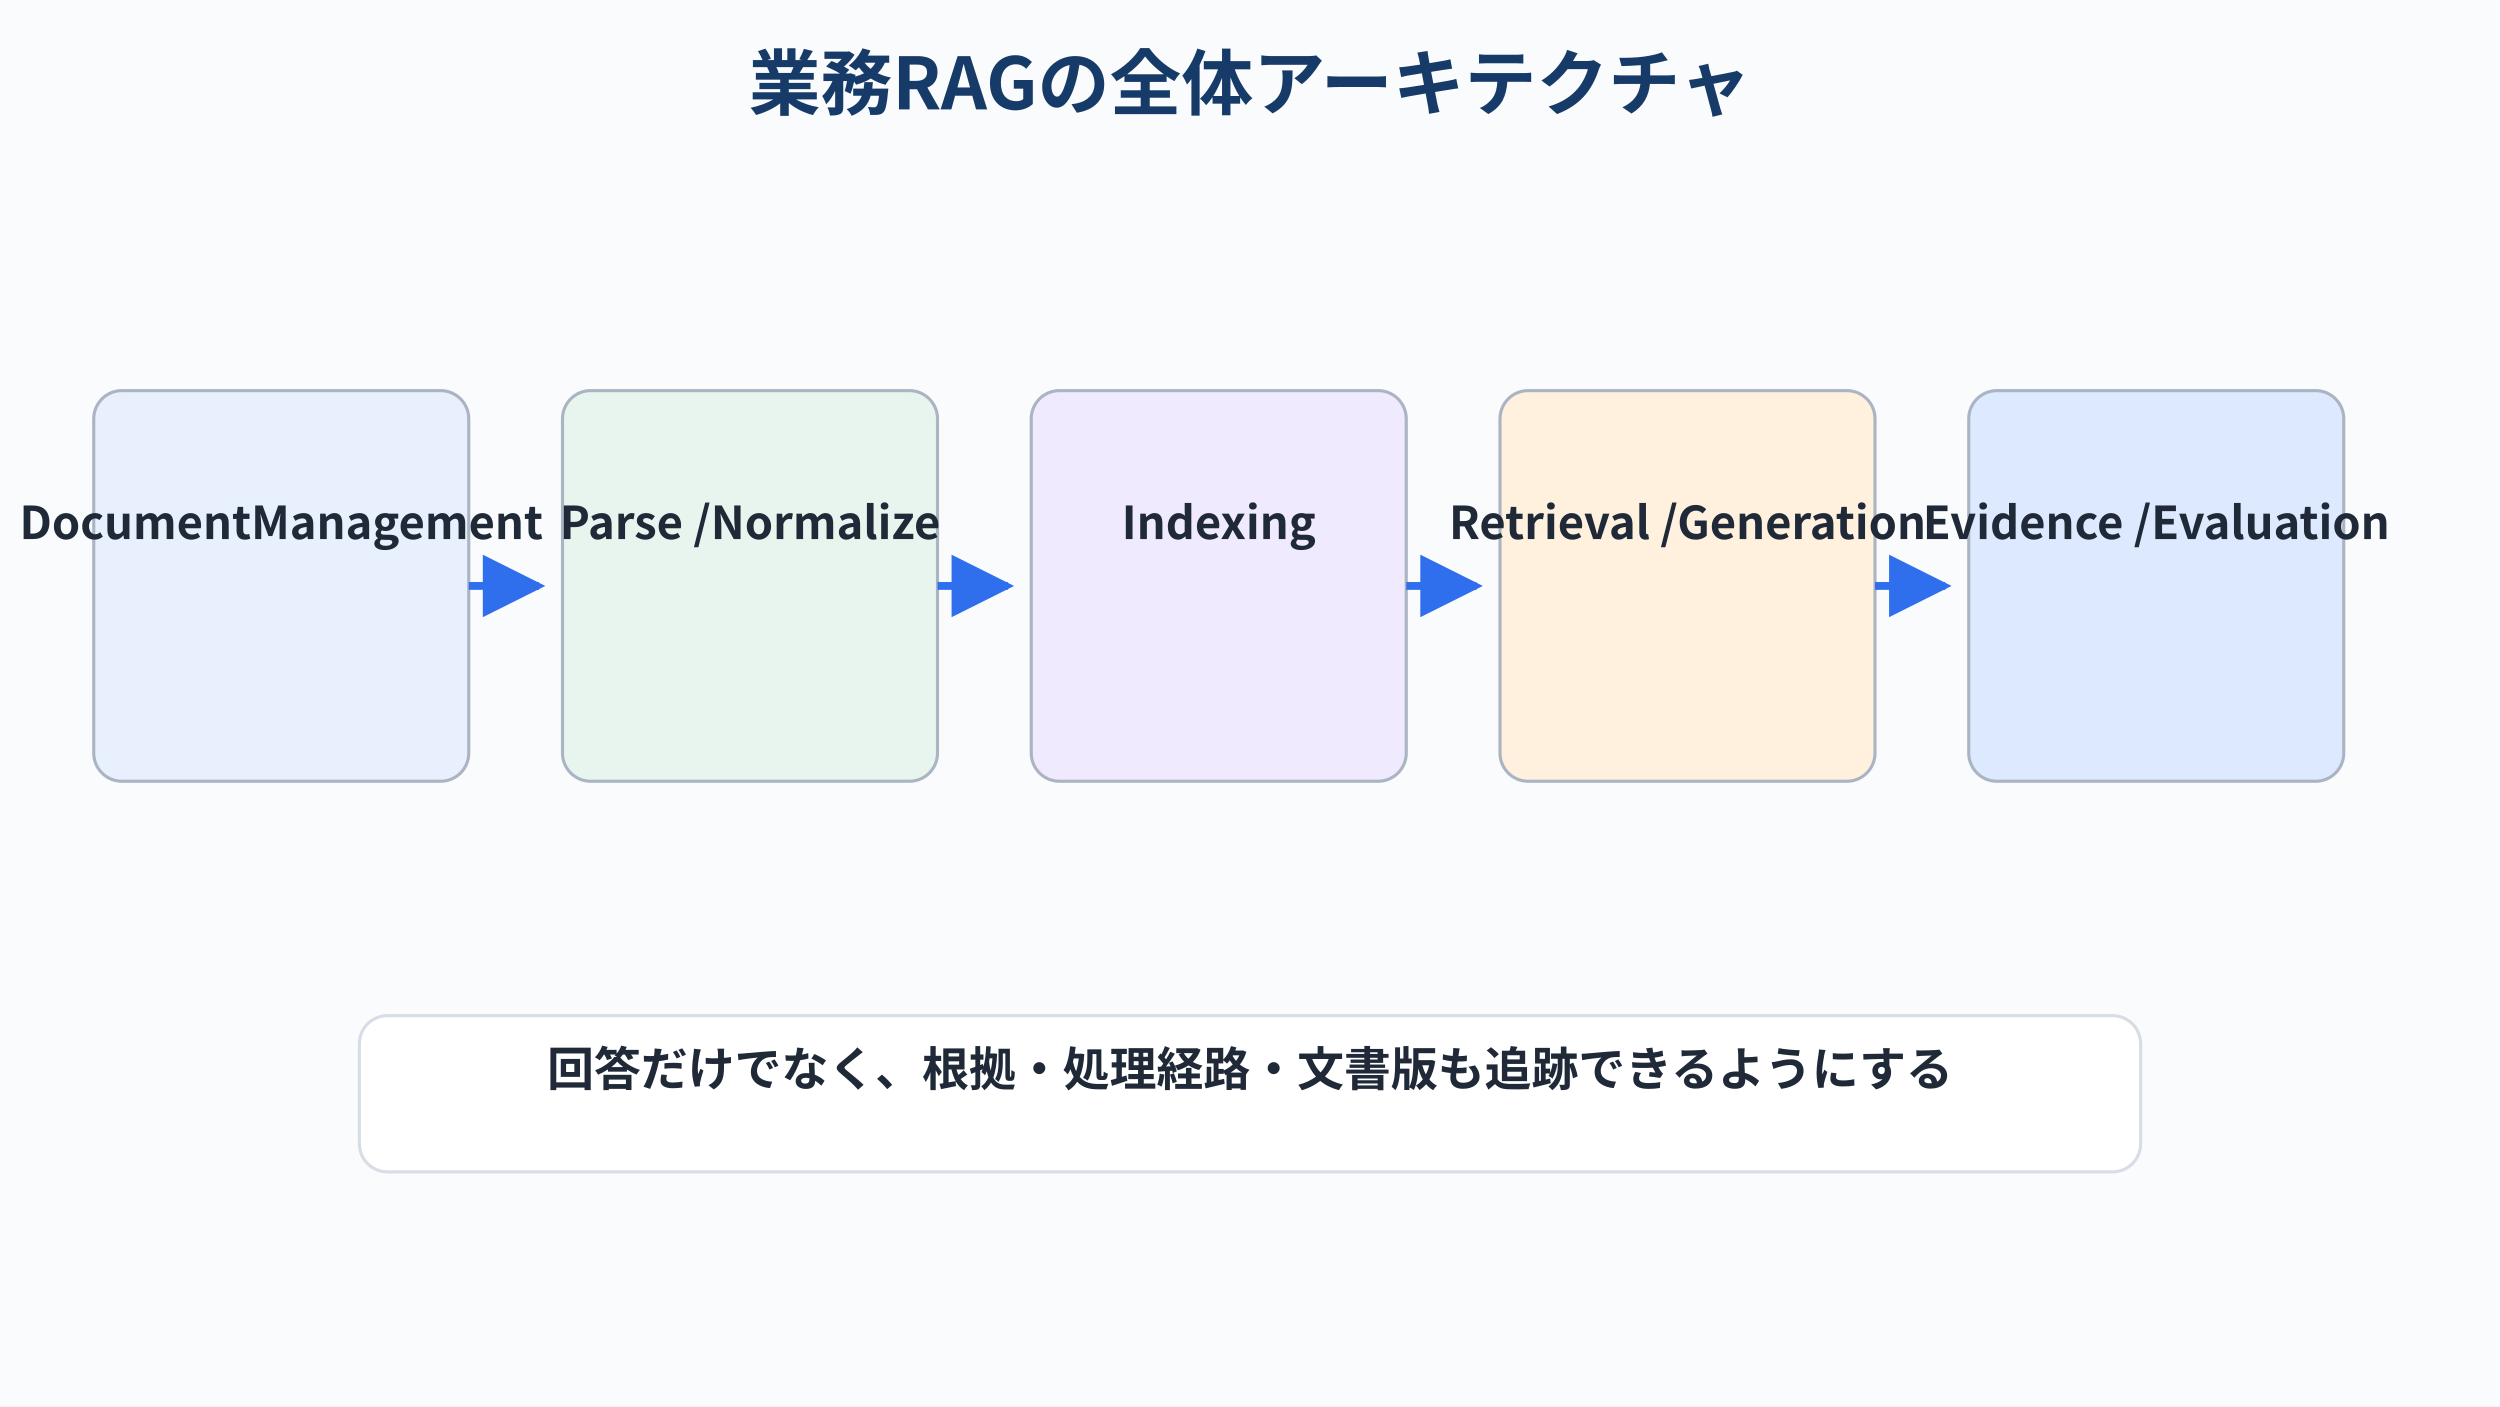
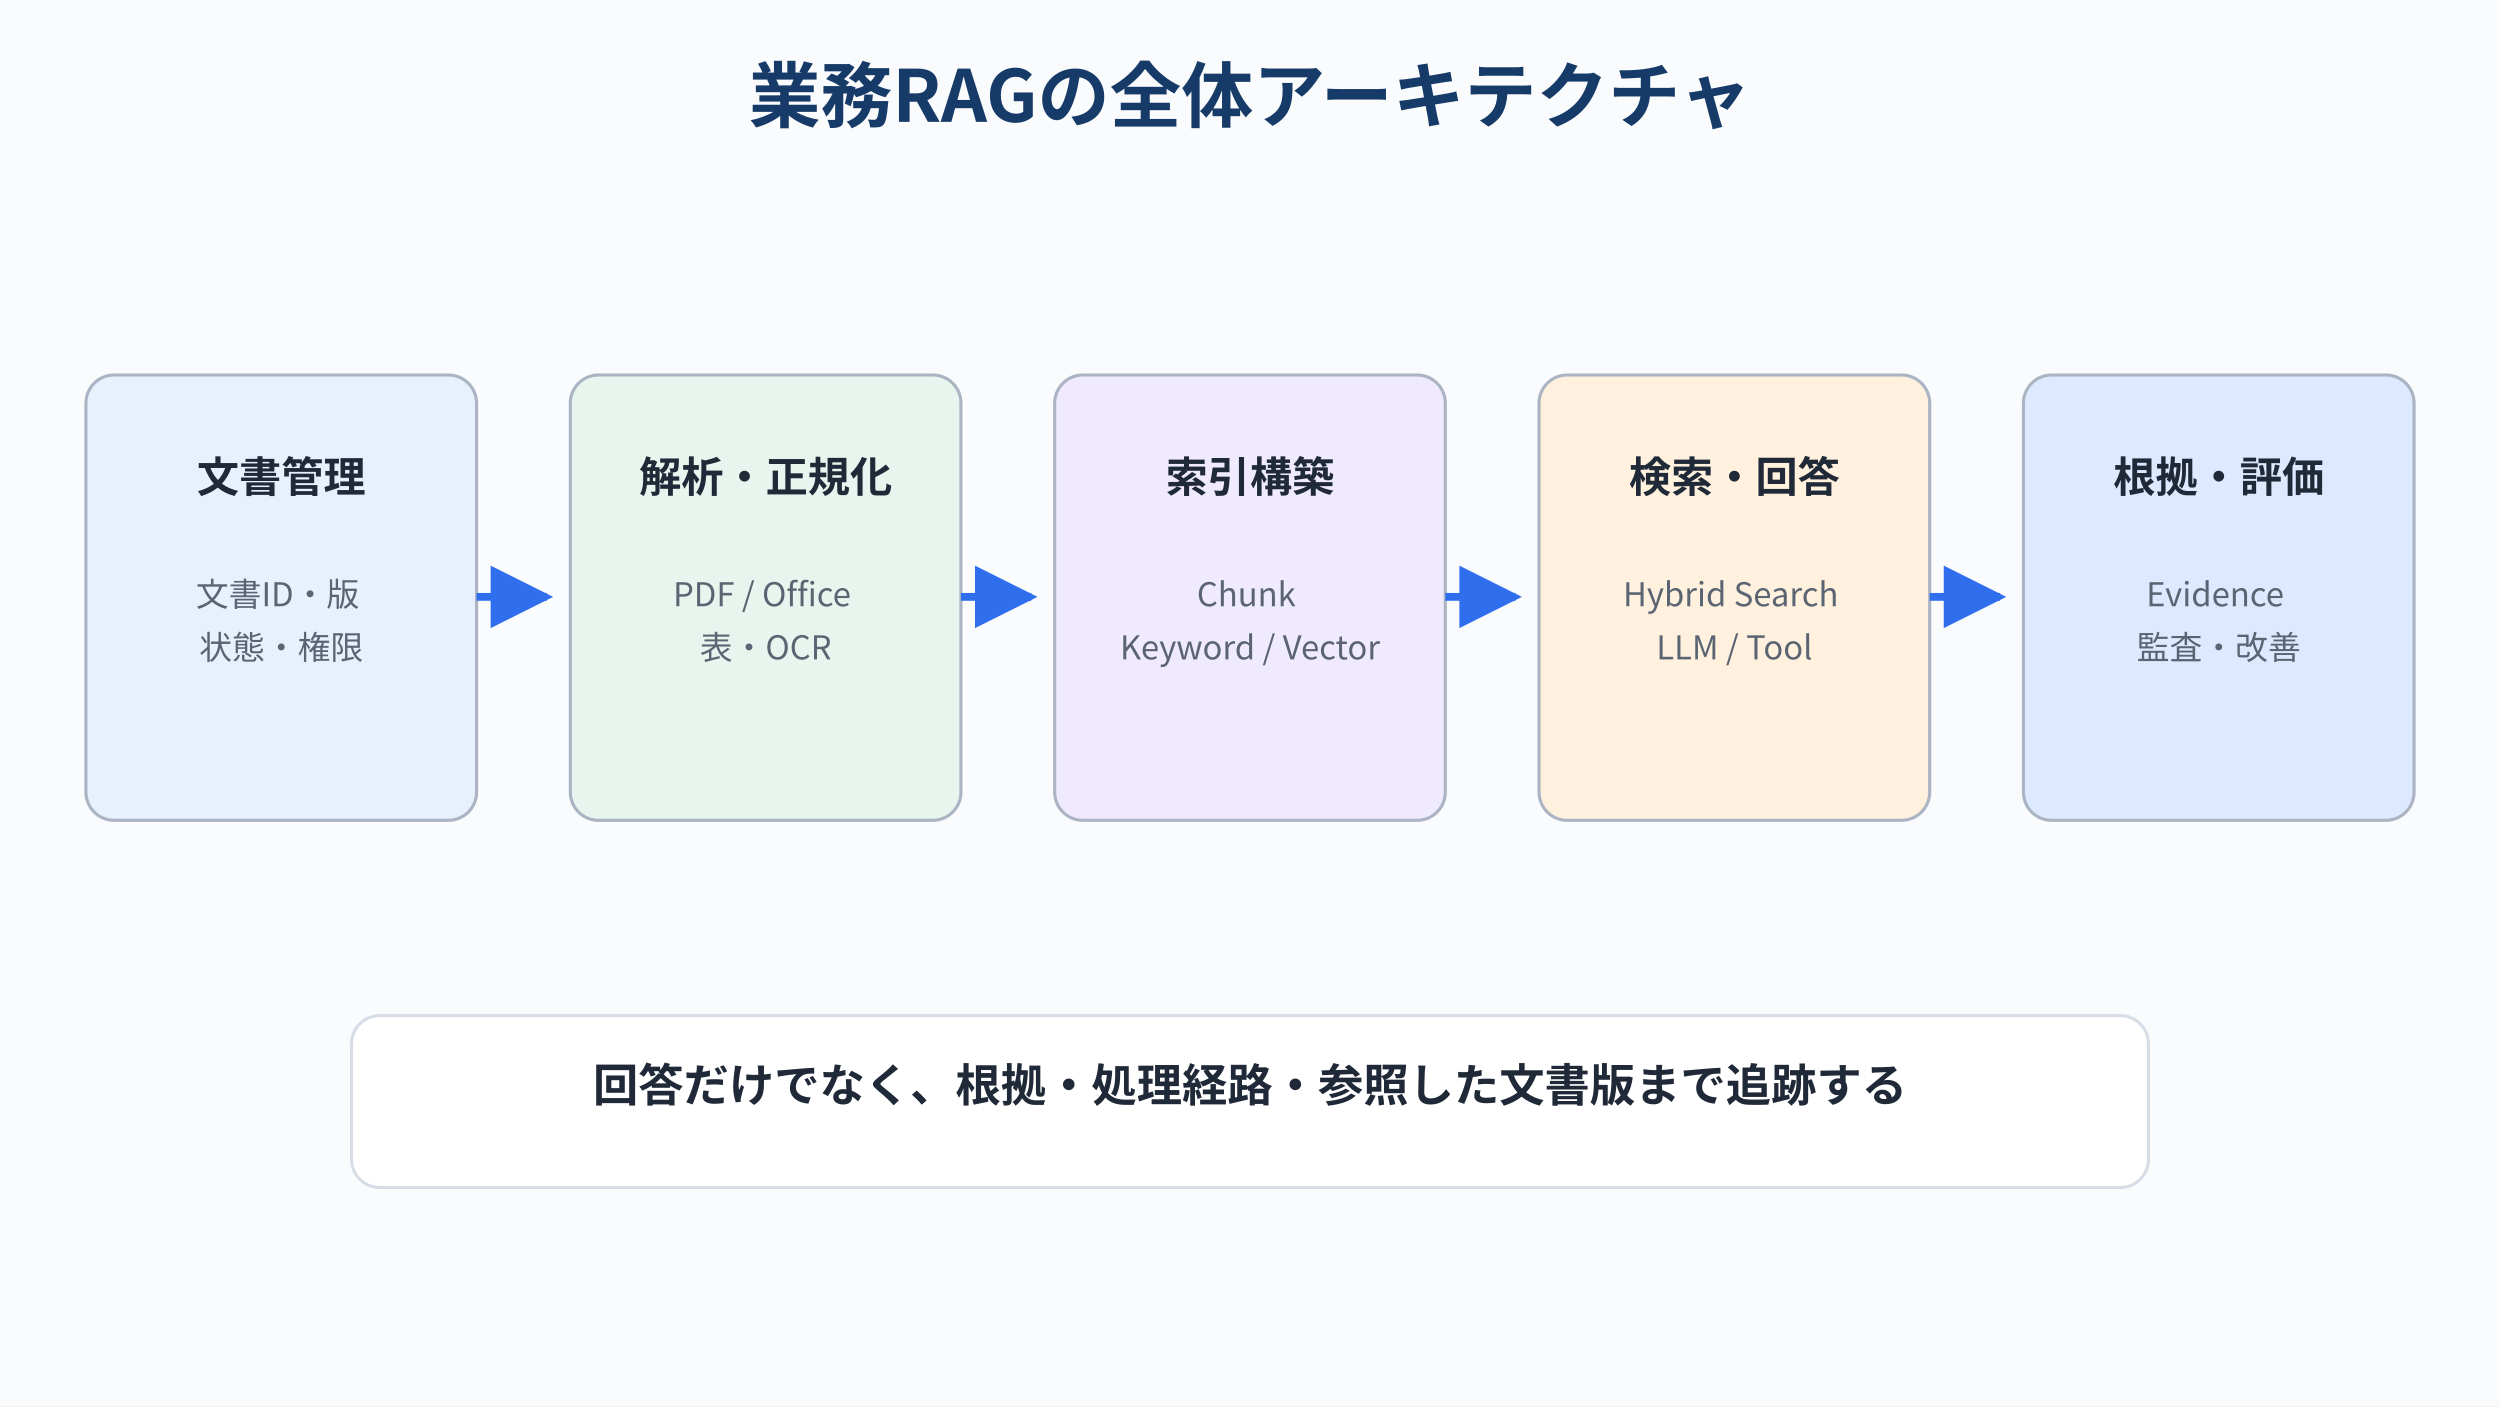
<svg xmlns="http://www.w3.org/2000/svg" width="1600" height="900" viewBox="0 0 1600 900">
  <defs>
-     <marker id="arrow" viewBox="0 0 10 10" refX="9" refY="5" markerWidth="8" markerHeight="8" orient="auto-start-reverse">
+     <marker id="arrow" viewBox="0 0 10 10" refX="9" refY="5" markerWidth="8" markerHeight="8" orient="auto">
      <path d="M 0 0 L 10 5 L 0 10 z" fill="#2F6FED" />
    </marker>
  </defs>
  <rect width="100%" height="100%" fill="#FAFBFC" />
-   <text x="800" y="70" font-family="Noto Sans CJK JP" font-size="46" font-weight="700" text-anchor="middle" fill="#173B68">業務RAGの全体アーキテクチャ</text>
-   <rect x="60" y="250" width="240" height="250" rx="18" fill="#E8F0FE" stroke="#AAB4C3" stroke-width="2" />
-   <text x="180" y="345" font-family="Noto Sans CJK JP" font-size="29" font-weight="700" text-anchor="middle" fill="#1F2937">Document
- Management</text>
-   <rect x="360" y="250" width="240" height="250" rx="18" fill="#E8F5EE" stroke="#AAB4C3" stroke-width="2" />
-   <text x="480" y="345" font-family="Noto Sans CJK JP" font-size="29" font-weight="700" text-anchor="middle" fill="#1F2937">Parse /
- Normalize</text>
-   <rect x="660" y="250" width="240" height="250" rx="18" fill="#F0EAFE" stroke="#AAB4C3" stroke-width="2" />
-   <text x="780" y="345" font-family="Noto Sans CJK JP" font-size="29" font-weight="700" text-anchor="middle" fill="#1F2937">Indexing</text>
-   <rect x="960" y="250" width="240" height="250" rx="18" fill="#FFF1DD" stroke="#AAB4C3" stroke-width="2" />
-   <text x="1080" y="345" font-family="Noto Sans CJK JP" font-size="29" font-weight="700" text-anchor="middle" fill="#1F2937">Retrieval /
- Generation</text>
-   <rect x="1260" y="250" width="240" height="250" rx="18" fill="#DDE9FF" stroke="#AAB4C3" stroke-width="2" />
-   <text x="1380" y="345" font-family="Noto Sans CJK JP" font-size="29" font-weight="700" text-anchor="middle" fill="#1F2937">Evidence /
- Evaluation</text>
-   <line x1="300" y1="375" x2="345" y2="375" stroke="#2F6FED" stroke-width="5" marker-end="url(#arrow)" />
-   <line x1="600" y1="375" x2="645" y2="375" stroke="#2F6FED" stroke-width="5" marker-end="url(#arrow)" />
-   <line x1="900" y1="375" x2="945" y2="375" stroke="#2F6FED" stroke-width="5" marker-end="url(#arrow)" />
-   <line x1="1200" y1="375" x2="1245" y2="375" stroke="#2F6FED" stroke-width="5" marker-end="url(#arrow)" />
-   <rect x="230" y="650" width="1140" height="100" rx="18" fill="white" stroke="#D7DDE6" stroke-width="2" />
-   <text x="800" y="695" font-family="Noto Sans CJK JP" font-size="30" font-weight="600" text-anchor="middle" fill="#1F2937">回答だけでなく、根拠・処理経路・文書版も追跡できるようにする</text>
+   <text x="800" y="78" font-family="Noto Sans CJK JP" font-size="46" font-weight="700" text-anchor="middle" fill="#173B68">業務RAGの全体アーキテクチャ</text>
+   <rect x="55" y="240" width="250" height="285" rx="18" fill="#E8F0FE" stroke="#AAB4C3" stroke-width="2" />
+   <text x="180" y="315.0" font-family="Noto Sans CJK JP" font-size="27" font-weight="700" text-anchor="middle" fill="#1F2937">
+     <tspan x="180" dy="0">文書管理</tspan>
+   </text>
+   <text x="180" y="388.0" font-family="Noto Sans CJK JP" font-size="21" font-weight="500" text-anchor="middle" fill="#5B6472">
+     <tspan x="180" dy="0">文書ID・版</tspan>
+     <tspan x="180" dy="34">状態・権限</tspan>
+   </text>
+   <line x1="305" y1="382" x2="350" y2="382" stroke="#2F6FED" stroke-width="5" marker-end="url(#arrow)" />
+   <rect x="365" y="240" width="250" height="285" rx="18" fill="#E8F5EE" stroke="#AAB4C3" stroke-width="2" />
+   <text x="490" y="315.0" font-family="Noto Sans CJK JP" font-size="27" font-weight="700" text-anchor="middle" fill="#1F2937">
+     <tspan x="490" dy="0">解析・正規化</tspan>
+   </text>
+   <text x="490" y="388.0" font-family="Noto Sans CJK JP" font-size="21" font-weight="500" text-anchor="middle" fill="#5B6472">
+     <tspan x="490" dy="0">PDF / Office</tspan>
+     <tspan x="490" dy="34">表・OCR</tspan>
+   </text>
+   <line x1="615" y1="382" x2="660" y2="382" stroke="#2F6FED" stroke-width="5" marker-end="url(#arrow)" />
+   <rect x="675" y="240" width="250" height="285" rx="18" fill="#F0EAFE" stroke="#AAB4C3" stroke-width="2" />
+   <text x="800" y="315.0" font-family="Noto Sans CJK JP" font-size="27" font-weight="700" text-anchor="middle" fill="#1F2937">
+     <tspan x="800" dy="0">索引構築</tspan>
+   </text>
+   <text x="800" y="388.0" font-family="Noto Sans CJK JP" font-size="21" font-weight="500" text-anchor="middle" fill="#5B6472">
+     <tspan x="800" dy="0">Chunk</tspan>
+     <tspan x="800" dy="34">Keyword / Vector</tspan>
+   </text>
+   <line x1="925" y1="382" x2="970" y2="382" stroke="#2F6FED" stroke-width="5" marker-end="url(#arrow)" />
+   <rect x="985" y="240" width="250" height="285" rx="18" fill="#FFF1DD" stroke="#AAB4C3" stroke-width="2" />
+   <text x="1110" y="315.0" font-family="Noto Sans CJK JP" font-size="27" font-weight="700" text-anchor="middle" fill="#1F2937">
+     <tspan x="1110" dy="0">検索・回答</tspan>
+   </text>
+   <text x="1110" y="388.0" font-family="Noto Sans CJK JP" font-size="21" font-weight="500" text-anchor="middle" fill="#5B6472">
+     <tspan x="1110" dy="0">Hybrid Search</tspan>
+     <tspan x="1110" dy="34">LLM / Tool</tspan>
+   </text>
+   <line x1="1235" y1="382" x2="1280" y2="382" stroke="#2F6FED" stroke-width="5" marker-end="url(#arrow)" />
+   <rect x="1295" y="240" width="250" height="285" rx="18" fill="#DDE9FF" stroke="#AAB4C3" stroke-width="2" />
+   <text x="1420" y="315.0" font-family="Noto Sans CJK JP" font-size="27" font-weight="700" text-anchor="middle" fill="#1F2937">
+     <tspan x="1420" dy="0">根拠・評価</tspan>
+   </text>
+   <text x="1420" y="388.0" font-family="Noto Sans CJK JP" font-size="21" font-weight="500" text-anchor="middle" fill="#5B6472">
+     <tspan x="1420" dy="0">Evidence</tspan>
+     <tspan x="1420" dy="34">監査・改善</tspan>
+   </text>
+   <rect x="225" y="650" width="1150" height="110" rx="18" fill="white" stroke="#D7DDE6" stroke-width="2" />
+   <text x="800" y="705.0" font-family="Noto Sans CJK JP" font-size="29" font-weight="650" text-anchor="middle" fill="#1F2937">
+     <tspan x="800" dy="0">回答だけでなく、根拠・処理経路・参照した文書版まで追跡する</tspan>
+   </text>
</svg>
